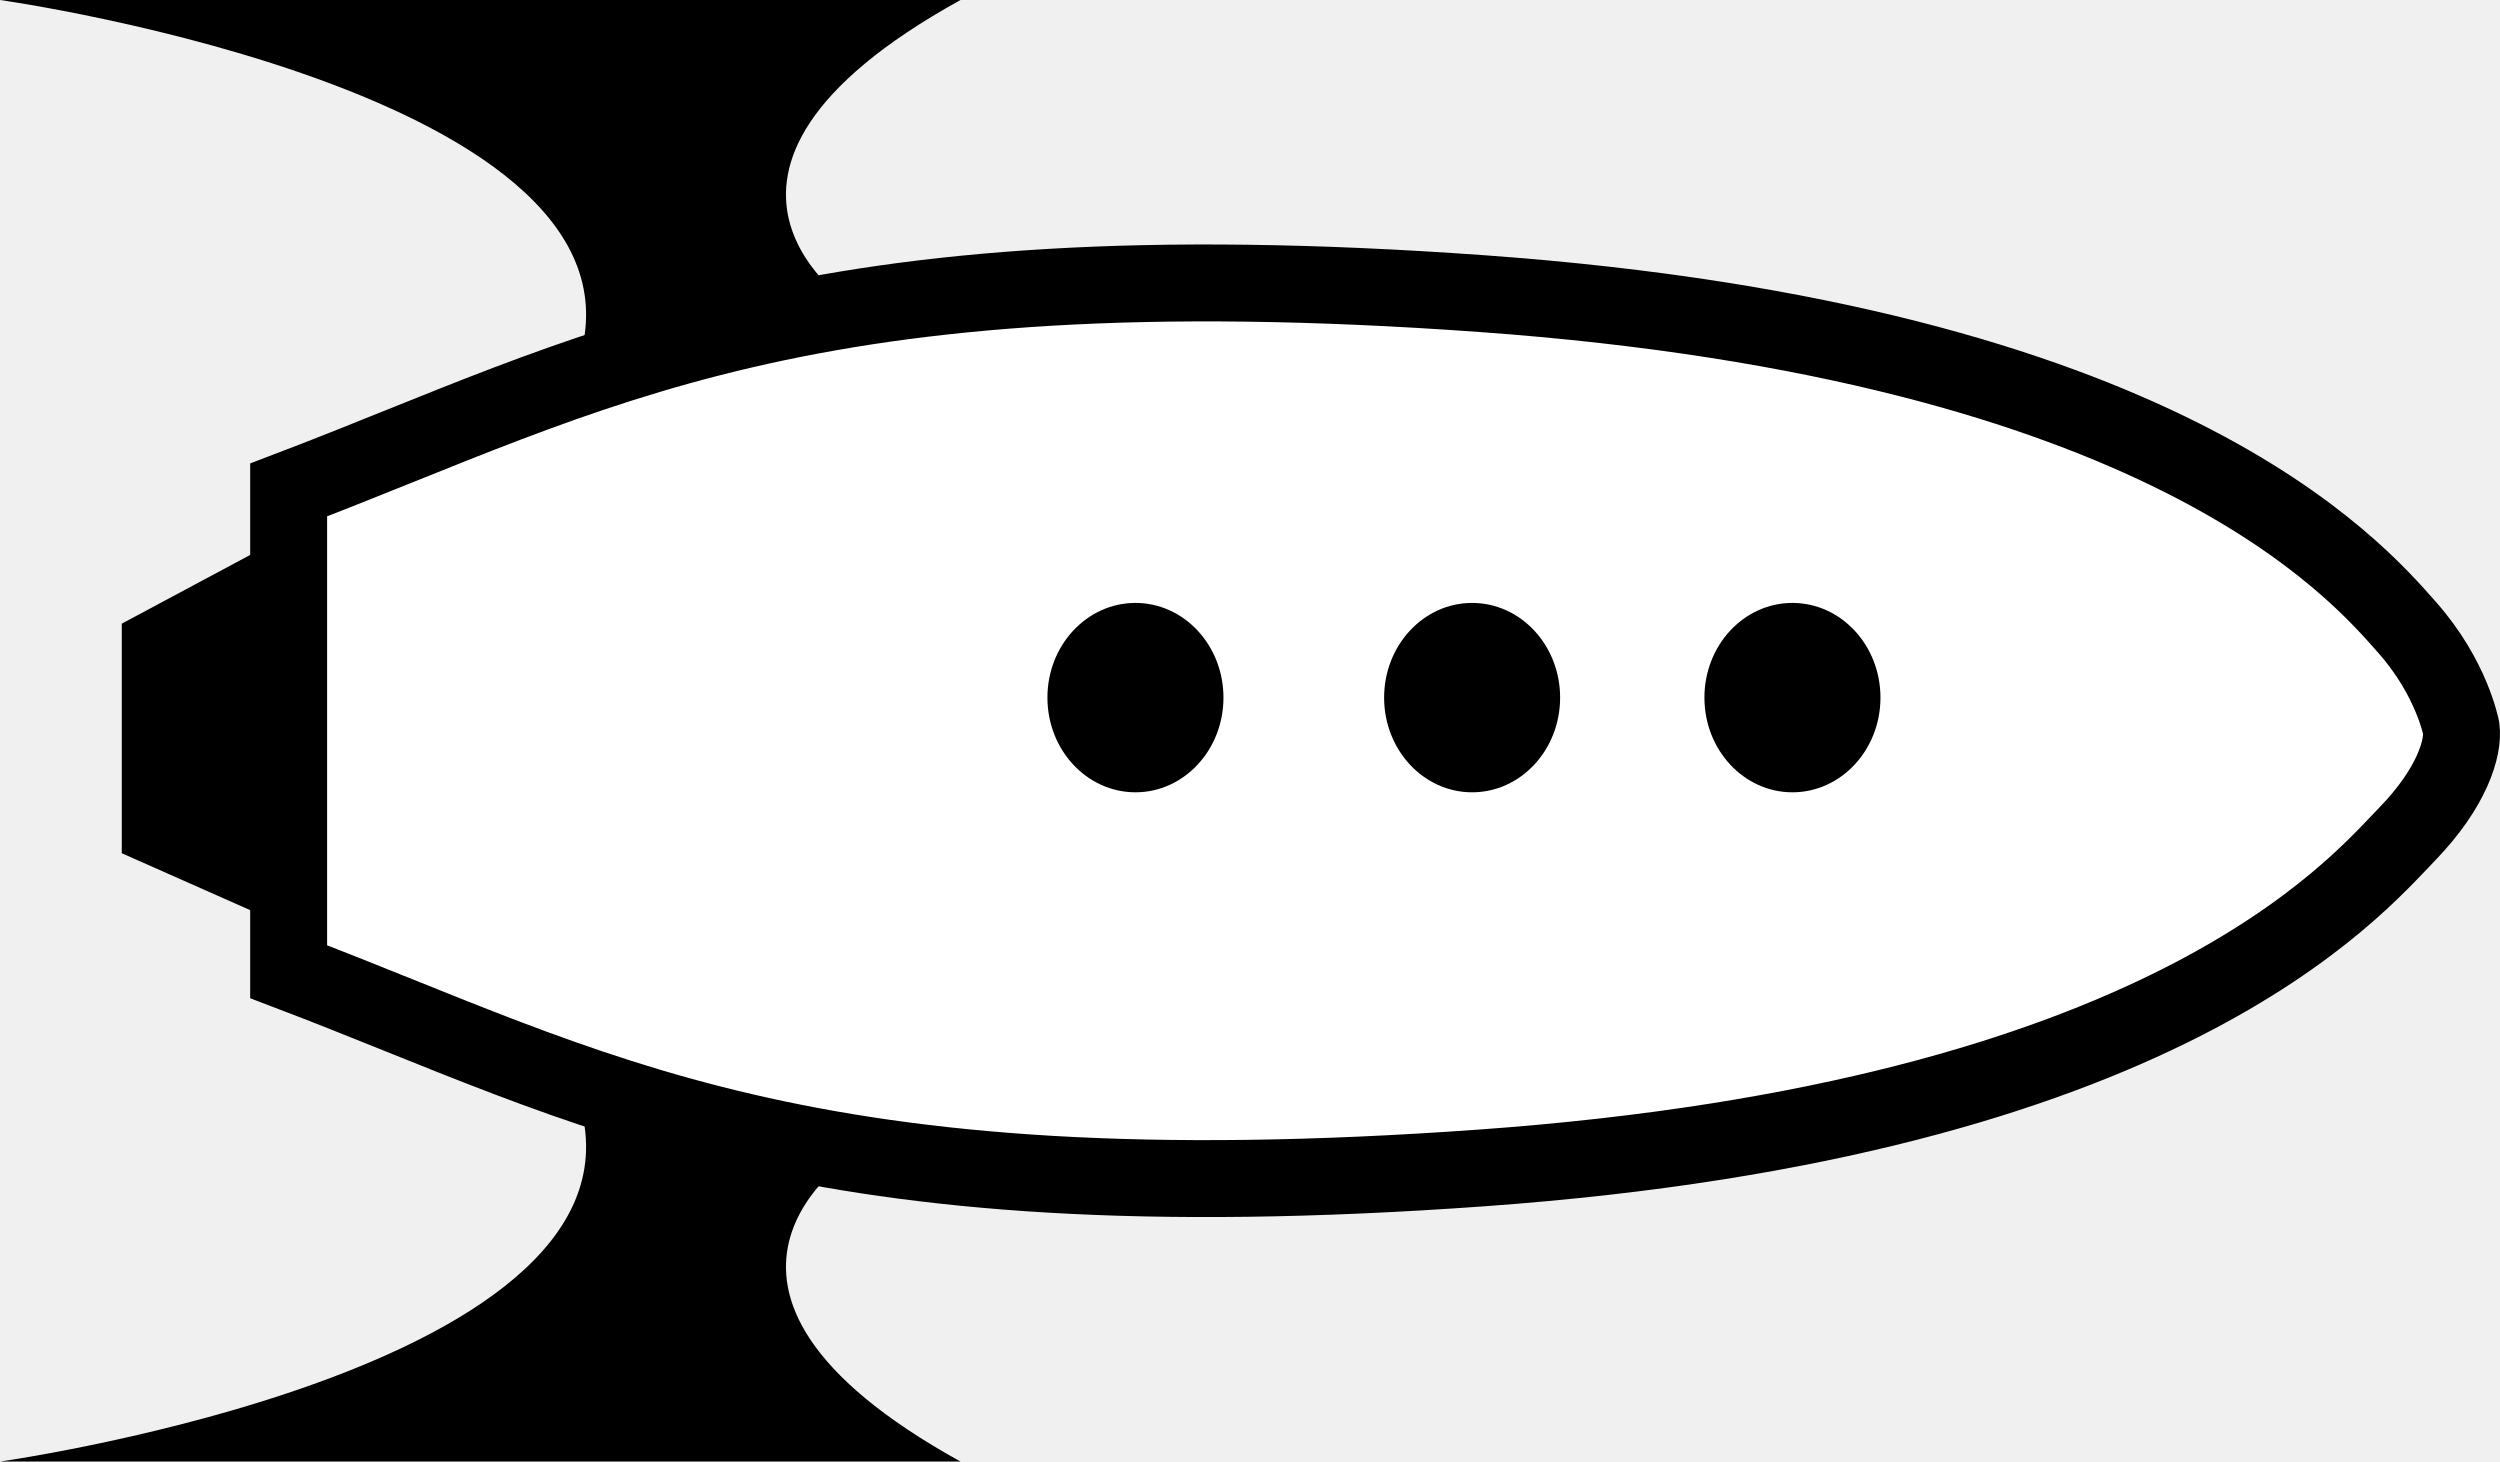
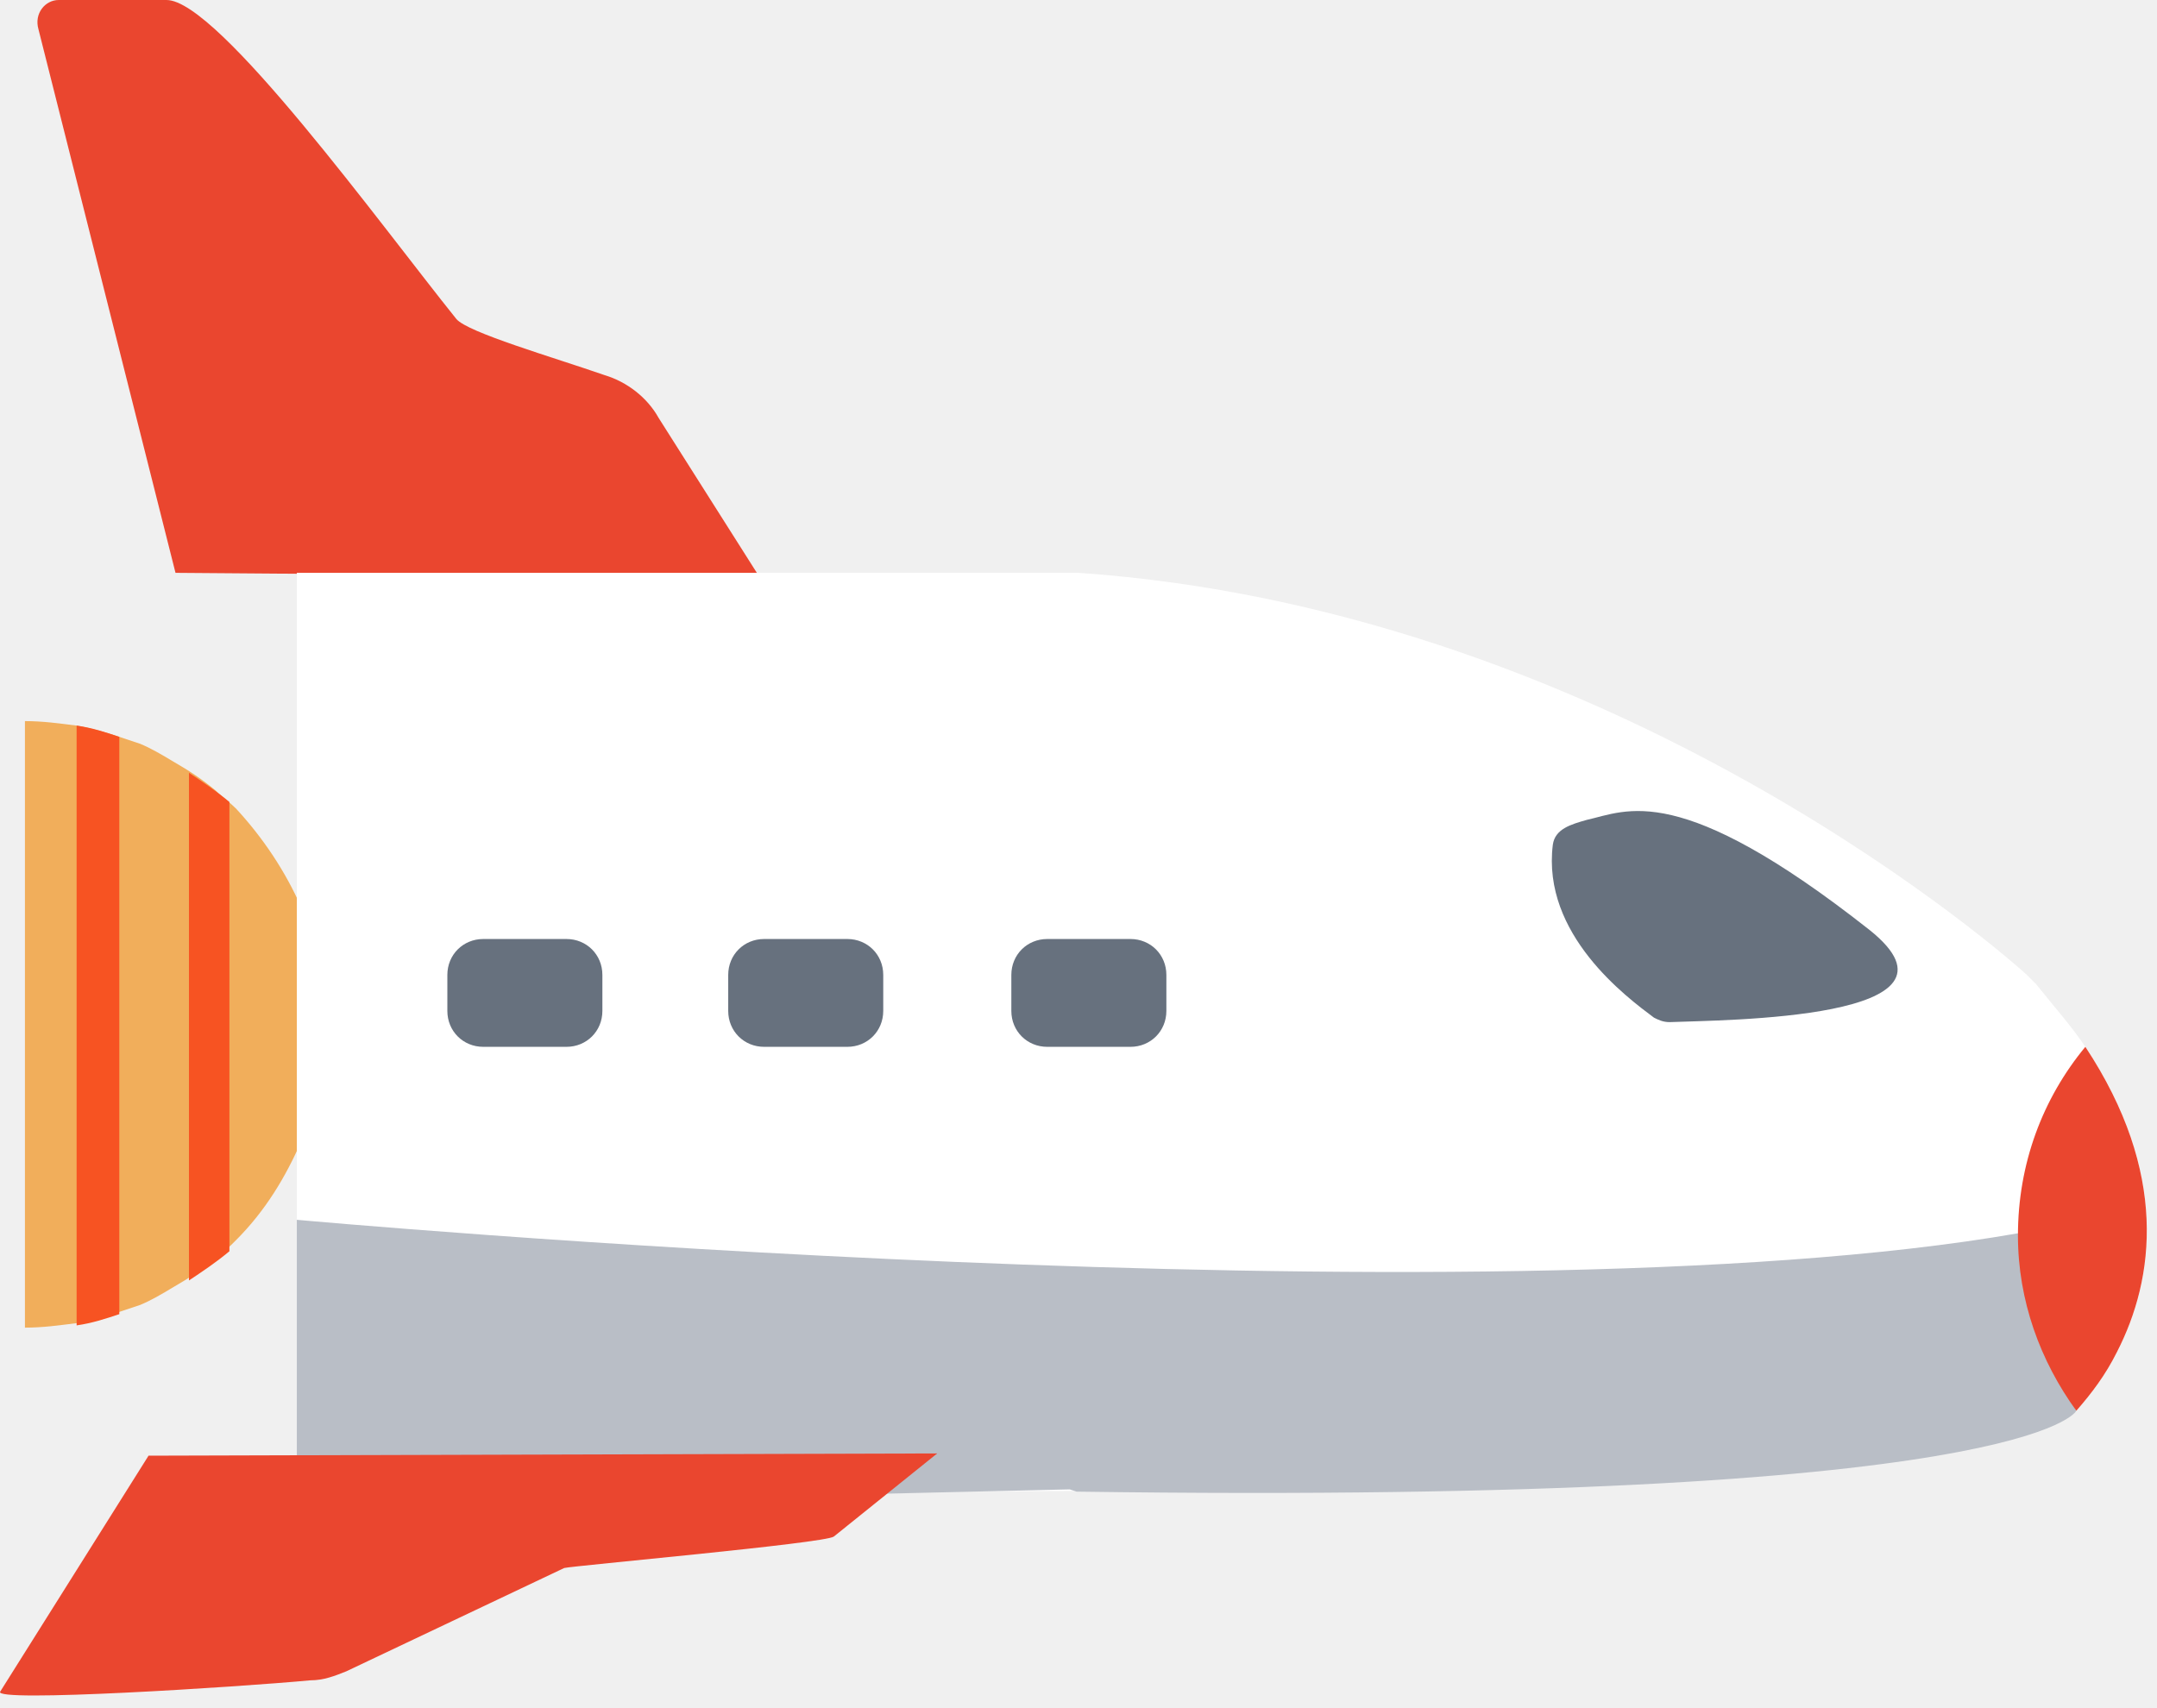
- <svg xmlns="http://www.w3.org/2000/svg" width="65" height="38" viewBox="0 0 65 38" fill="white">
-   <path d="M61.771 14.8C61.771 14.8 59.169 18.663 61.771 23.197C61.771 23.197 65.166 20.047 64.769 18.959C64.372 17.872 63.705 16.245 61.771 14.8Z" fill="black" />
-   <path d="M22.235 8.011C22.235 8.011 16.731 4.554 24.973 0H0C0 0 18.064 2.541 14.857 9.883" fill="black" />
-   <path d="M63.991 18.935C63.991 18.935 63.751 17.627 62.58 16.307C61.274 14.833 56.273 8.91 38.529 7.634C20.784 6.358 15.418 9.727 7.505 12.738V18.938V19.065V25.265C15.418 28.275 20.784 31.642 38.529 30.366C56.273 29.09 61.224 23.088 62.58 21.693C63.766 20.472 64.058 19.424 63.991 18.935Z" stroke="black" stroke-width="2" stroke-miterlimit="10" />
-   <path d="M22.235 29.989C22.235 29.989 16.731 33.447 24.973 38H0C0 38 18.064 35.459 14.857 28.117" fill="black" />
-   <path d="M46.603 20.6C47.867 20.6 48.892 19.498 48.892 18.138C48.892 16.778 47.867 15.676 46.603 15.676C45.339 15.676 44.315 16.778 44.315 18.138C44.315 19.498 45.339 20.6 46.603 20.6Z" fill="black" />
-   <path d="M38.275 20.6C39.539 20.6 40.563 19.498 40.563 18.138C40.563 16.778 39.539 15.676 38.275 15.676C37.011 15.676 35.987 16.778 35.987 18.138C35.987 19.498 37.011 20.6 38.275 20.6Z" fill="black" />
-   <path d="M29.522 20.6C30.785 20.6 31.81 19.498 31.81 18.138C31.81 16.778 30.785 15.676 29.522 15.676C28.258 15.676 27.233 16.778 27.233 18.138C27.233 19.498 28.258 20.6 29.522 20.6Z" fill="black" />
-   <path d="M7.505 13.893L3.166 16.215V22.184L7.505 24.107" fill="black" />
+ <svg xmlns="http://www.w3.org/2000/svg" width="96" height="76" viewBox="0 0 96 76" fill="none">
+   <path d="M14.41 45.6C14.41 47.4 14.11 49.1 13.41 50.8C12.71 52.4 11.81 53.9 10.51 55.2C10.21 55.5 9.91 55.8 9.61 56C9.01 56.5 8.41 56.9 7.71 57.3C7.21 57.6 6.71 57.9 6.21 58.1C5.91 58.2 5.61 58.3 5.31 58.4C4.71 58.6 4.11 58.8 3.41 58.9C2.61 59 1.91 59.1 1.11 59.1V45.6V32.1C1.91 32.1 2.61 32.2 3.41 32.3C4.01 32.4 4.71 32.6 5.31 32.8C5.61 32.9 5.91 33 6.21 33.1C6.71 33.3 7.21 33.6 7.71 33.9C8.41 34.3 9.01 34.7 9.61 35.2C9.91 35.5 10.21 35.7 10.51 36C11.71 37.3 12.71 38.8 13.41 40.4C14.11 42.1 14.41 43.8 14.41 45.6Z" fill="#F1AE5B" />
+   <path d="M2.611 0H7.411C9.711 0 17.011 10.1 20.311 14.2C20.811 14.8 24.611 15.9 26.911 16.7C27.911 17 28.811 17.7 29.311 18.6L33.811 25.7L7.811 25.5L1.711 1.3C1.511 0.6 2.011 0 2.611 0Z" fill="#EA462F" />
+   <path d="M94.211 60.2C93.711 61.2 93.111 62 92.411 62.8C90.311 65.1 69.011 66.3 65.911 66.3L13.211 66.5V25.5H48.011C71.011 27.1 88.111 41.5 90.211 43.4C90.311 43.5 90.511 43.7 90.611 43.8C91.411 44.8 92.211 45.7 92.811 46.6C96.511 52.2 95.911 56.9 94.211 60.2Z" fill="white" />
+   <path d="M5.31 32.8V58.5C4.71 58.7 4.11 58.9 3.41 59V32.3C4.11 32.4 4.71 32.6 5.31 32.8Z" fill="#F75322" />
+   <path d="M10.21 35.7V55.7C9.61 56.2 9.01 56.6 8.41 57V34.4C9.01 34.8 9.61 35.2 10.21 35.7Z" fill="#F75322" />
+   <path d="M47.611 66.3L13.211 67.1V54.3C13.211 54.3 65.811 59.1 89.811 54.9C89.811 54.9 92.211 62.6 92.411 62.8C92.411 62.8 90.411 67 47.911 66.4" fill="#B9BEC6" />
+   <path d="M6.611 64.8L41.711 64.7L37.111 68.4C36.711 68.7 25.511 69.7 25.111 69.8L15.411 74.4C14.911 74.6 14.411 74.8 13.811 74.8C10.611 75.1 -0.389 75.8 0.011 75.3L6.611 64.8Z" fill="#EA462F" />
+   <path d="M25.21 46.6H21.51C20.61 46.6 19.91 45.9 19.91 45V43.4C19.91 42.5 20.61 41.8 21.51 41.8H25.21C26.11 41.8 26.81 42.5 26.81 43.4V45C26.81 45.9 26.11 46.6 25.21 46.6Z" fill="#67717E" />
+   <path d="M37.71 46.6H34.01C33.11 46.6 32.41 45.9 32.41 45V43.4C32.41 42.5 33.11 41.8 34.01 41.8H37.71C38.61 41.8 39.31 42.5 39.31 43.4V45C39.31 45.9 38.61 46.6 37.71 46.6Z" fill="#67717E" />
+   <path d="M50.311 46.6H46.611C45.711 46.6 45.011 45.9 45.011 45V43.4C45.011 42.5 45.711 41.8 46.611 41.8H50.311C51.211 41.8 51.911 42.5 51.911 43.4V45C51.911 45.9 51.211 46.6 50.311 46.6Z" fill="#67717E" />
+   <path d="M94.21 60.2C93.71 61.2 93.111 62 92.41 62.8C90.811 60.6 89.811 57.9 89.811 55C89.811 51.8 90.91 48.9 92.811 46.6C96.51 52.2 95.91 56.9 94.21 60.2Z" fill="#EA462F" />
+   <path d="M69.111 37.6C69.21 36.9 69.91 36.7 70.611 36.5C72.41 36.1 74.71 34.7 83.21 41.4C88.21 45.4 76.71 45.4 74.311 45.5C74.01 45.5 73.811 45.4 73.611 45.3C72.41 44.4 68.611 41.6 69.111 37.6Z" fill="#67717E" />
</svg>
